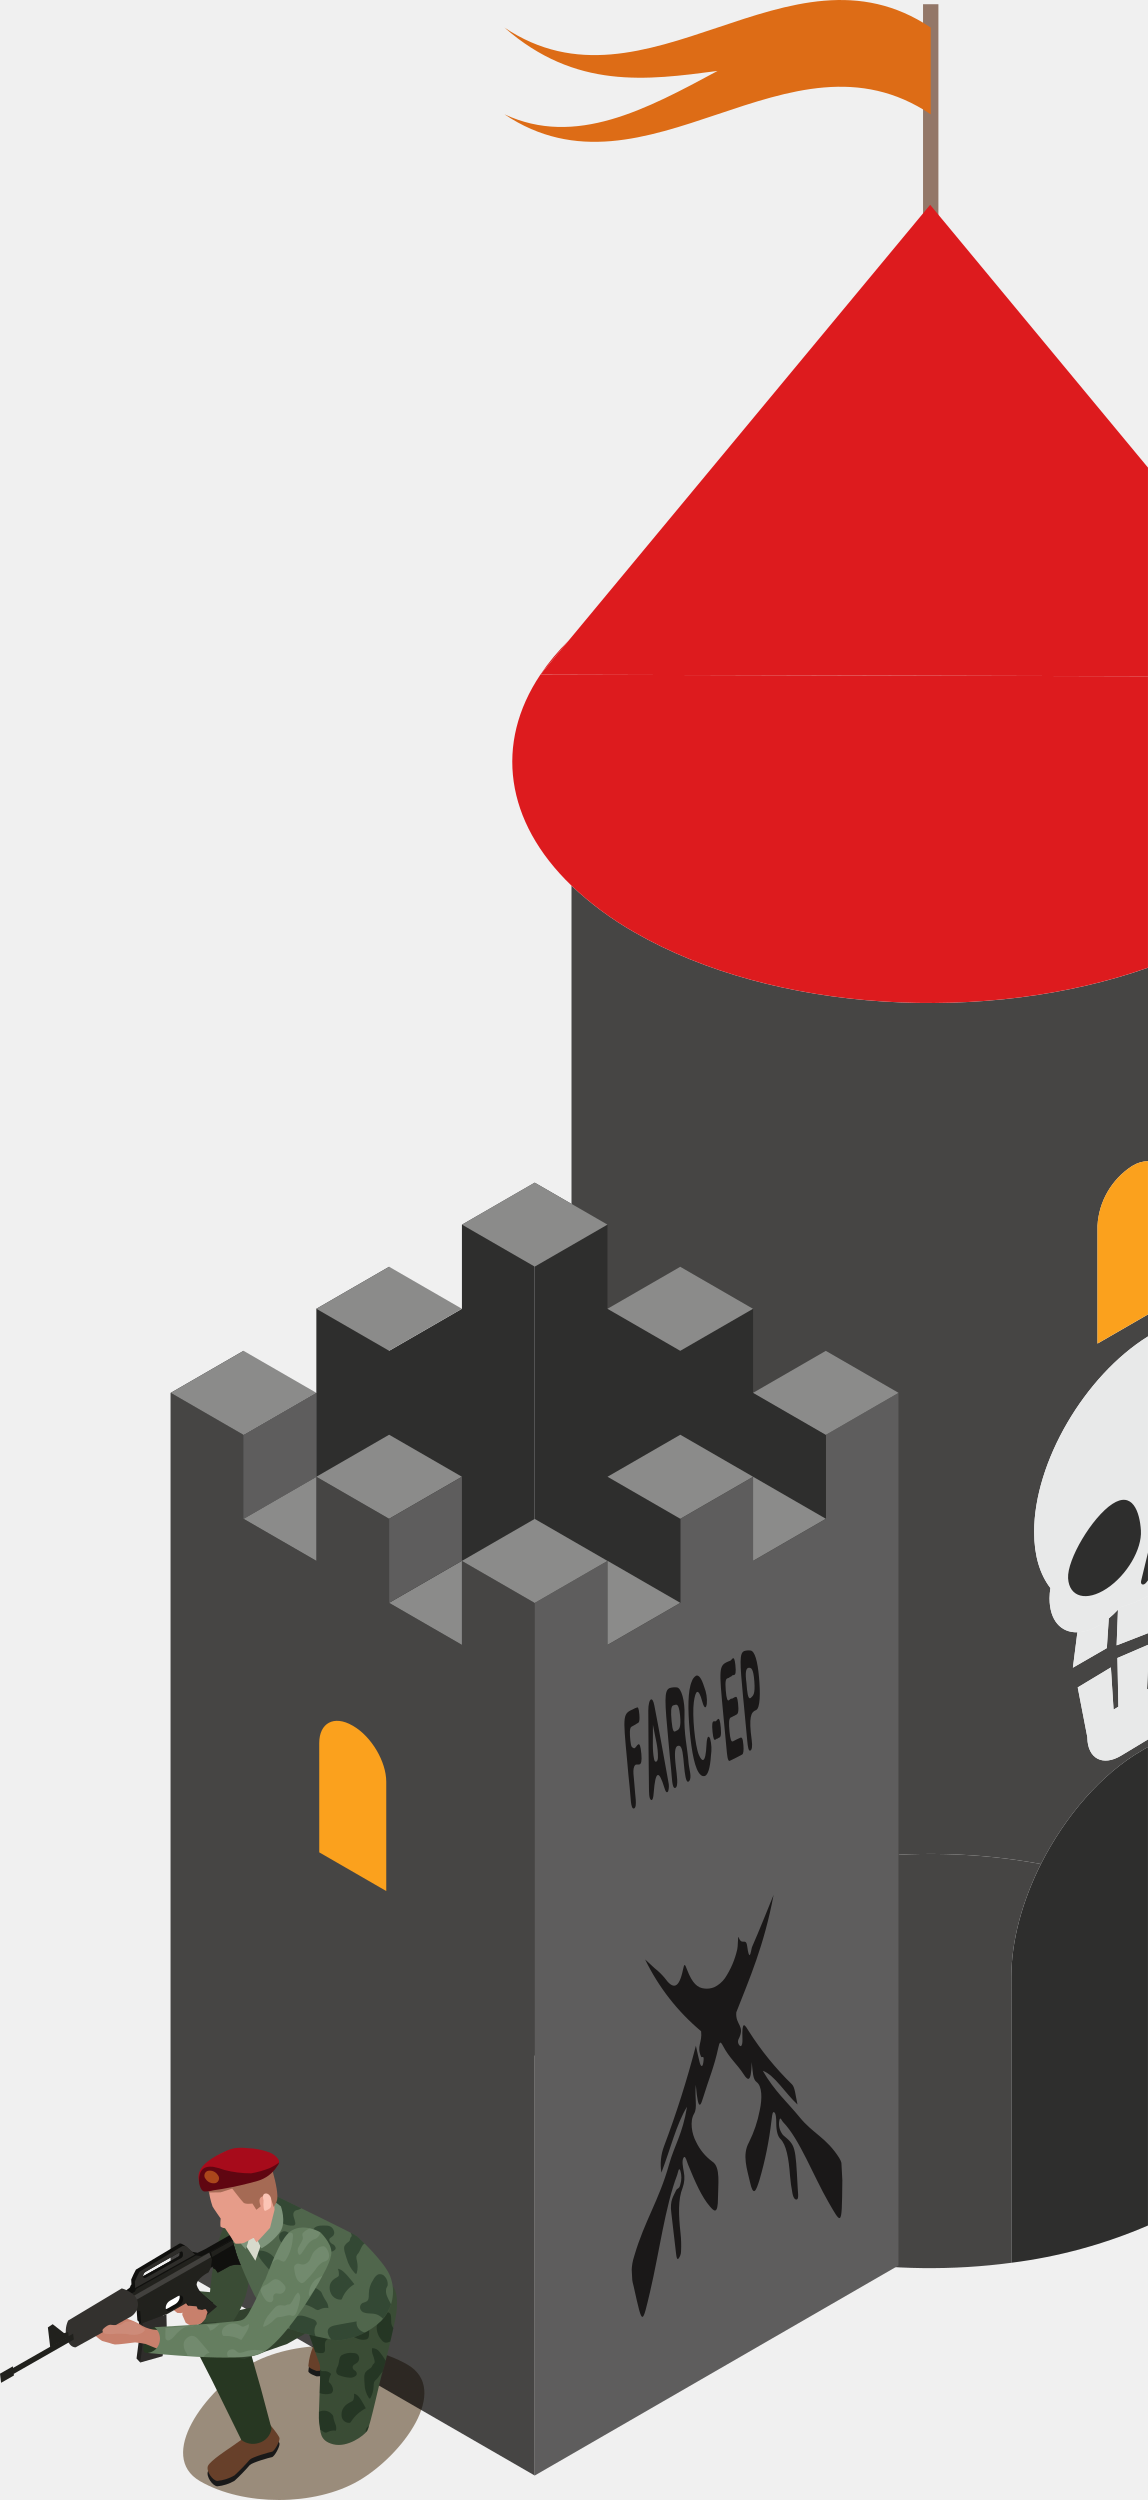
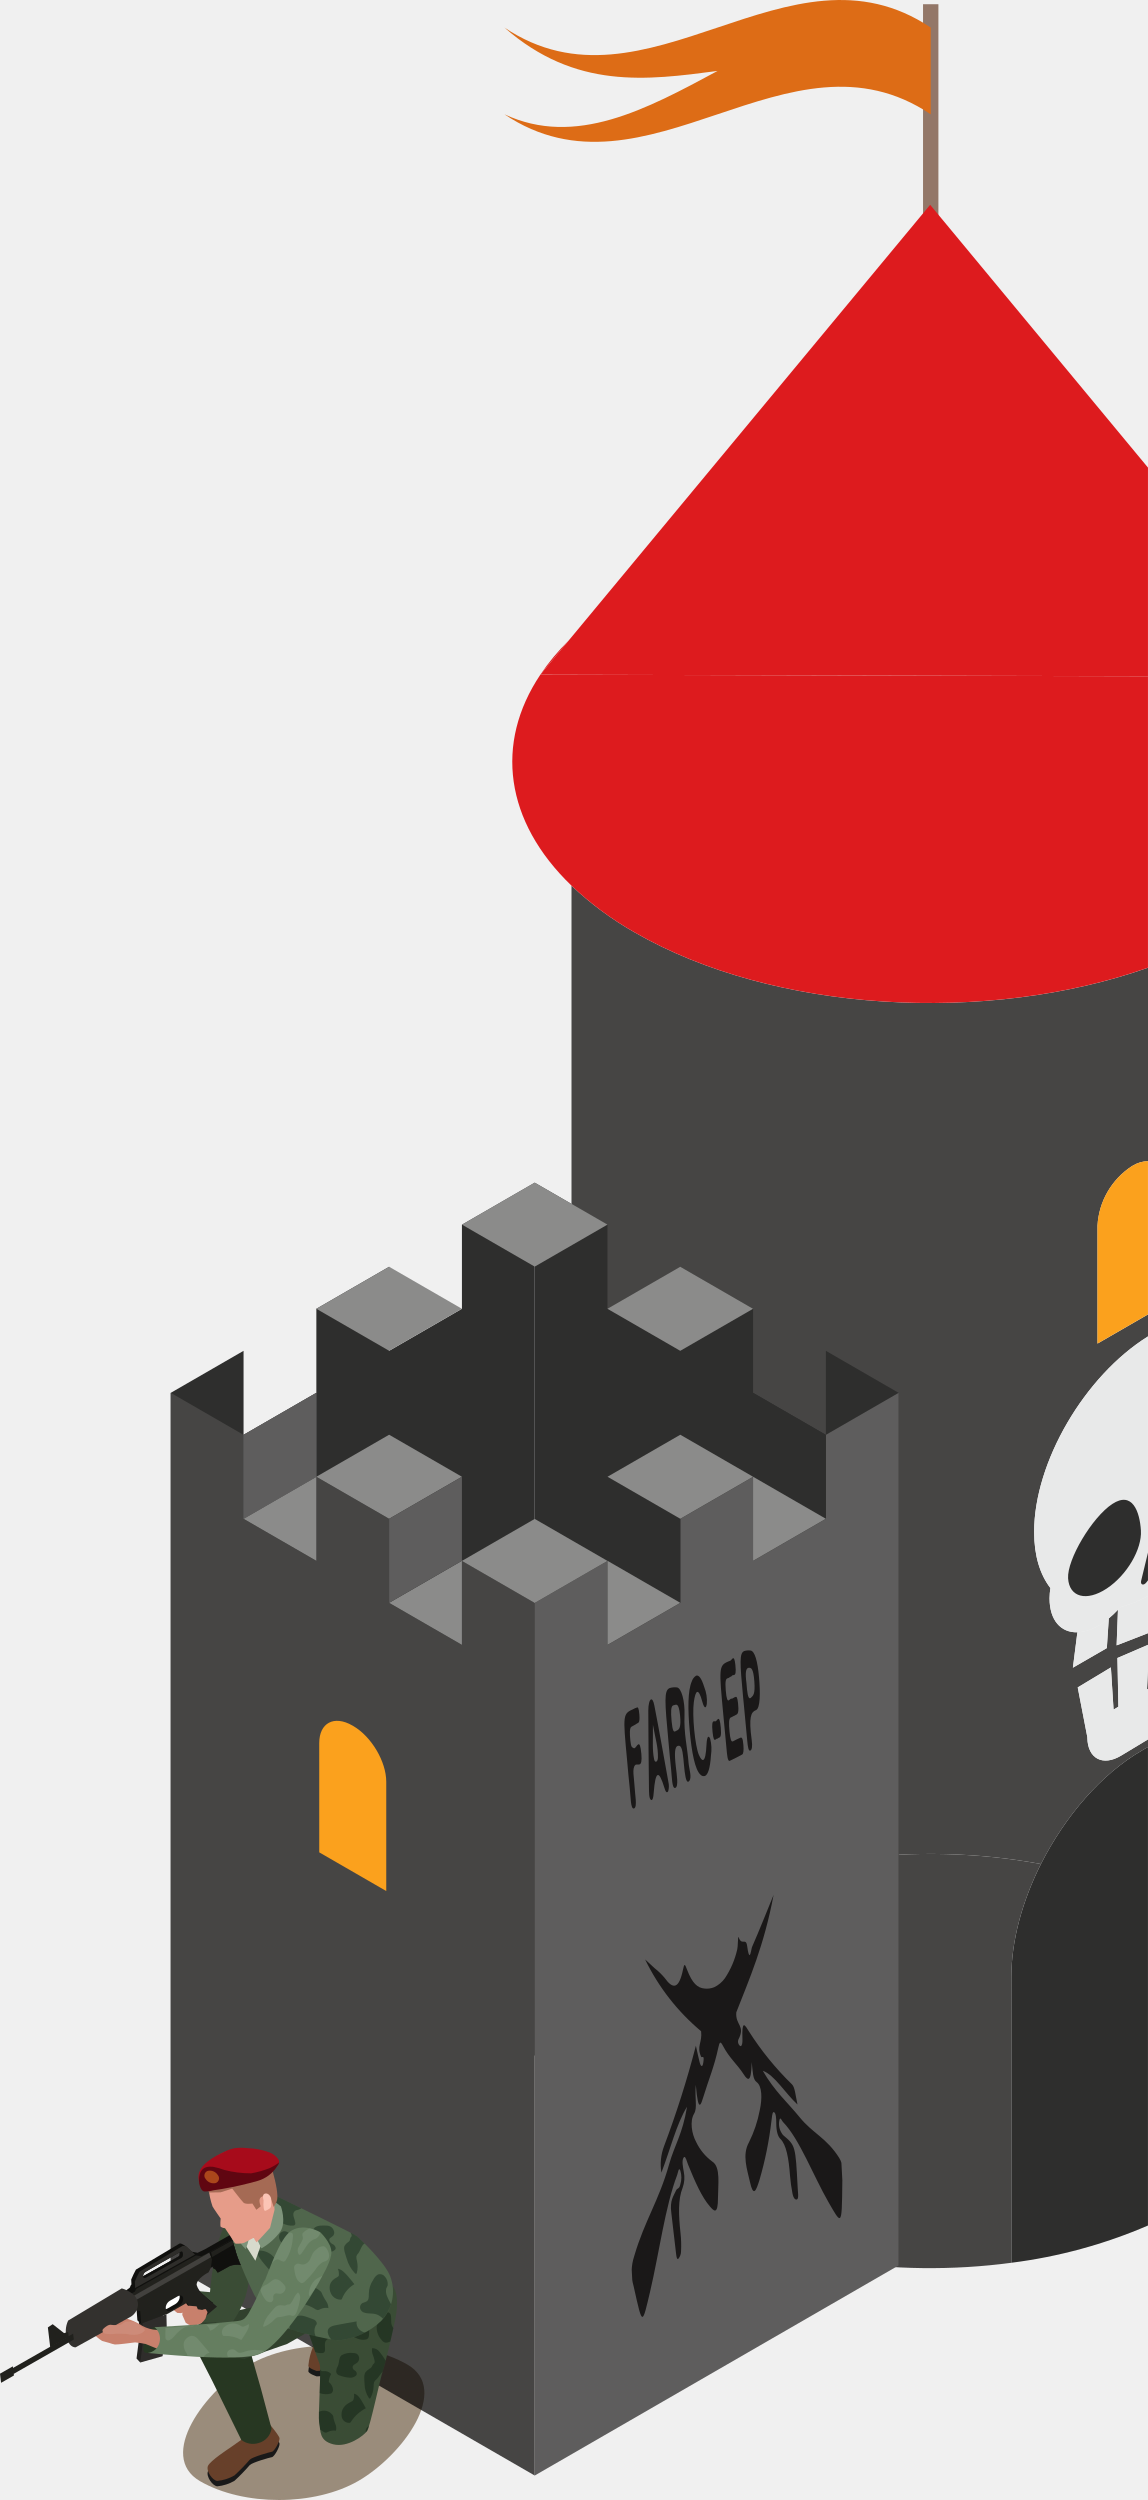
<svg xmlns="http://www.w3.org/2000/svg" width="242.218" height="527.488" viewBox="0 0 242.218 527.488">
  <defs>
    <style>.a{fill:none;}.b{fill:#937768;}.c{fill:#dd6c16;}.d{fill:#464544;}.e{fill:#2e2e2d;}.f{fill:#fba11d;}.g{fill:#e8e9e9;}.h{fill:#dd1b1e;}.i{fill:#5e5d5d;}.j{fill:#8b8b8a;}.ap,.k,.n,.s{isolation:isolate;}.l{clip-path:url(#a);}.m{fill:#1a1818;}.n{fill:#a49583;}.n,.s{mix-blend-mode:multiply;}.o{fill:#191919;}.p{fill:#67402a;}.q{fill:#273722;}.r{fill:#3a4c35;}.t{fill:#a4b5ae;}.u{fill:#31412d;}.v{fill:#50664c;}.w{fill:#d7dacc;}.x{fill:#7e947b;}.y{fill:#c8806c;}.z{fill:#22211f;}.aa{fill:#10100e;}.ab{fill:#21211d;}.ac{fill:#2e2d2a;}.ad{fill:#2f2d2b;}.ae{fill:#fff;}.af{fill:#42413e;}.ag{fill:#33312e;}.ah{fill:#cd8b79;}.ai{fill:#e69c89;}.aj{fill:#a56a54;}.ak{fill:#fbc4b5;}.al{fill:#657e60;}.am{fill:#a70b1b;}.an{fill:#600611;}.ao{fill:#aa471b;}.ap{mix-blend-mode:screen;}.aq{fill:#161716;}</style>
    <clipPath id="a">
      <path class="a" d="M-2249.3,3193.74l-6.889-128.44,44.441-18.907,6.889,128.44Z" />
    </clipPath>
  </defs>
  <g transform="translate(2383.161 -2704.154)">
    <rect class="b" width="3.242" height="47.281" transform="translate(-2188.404 2705.044)" />
    <path class="c" d="M-2276.732,2728.27c29.982,20.134,59.965-20.135,89.947,0v-18.3c-29.982-20.136-59.965,20.133-89.947,0,14.991,13.116,29.982,11.133,44.974,9.149C-2246.75,2727.2-2261.741,2735.285-2276.732,2728.27Z" />
    <path class="d" d="M-2140.944,3060.489v-4.139l-.205,4.262Z" />
    <path class="d" d="M-2240.425,3108.131c20.785-12.025,50.687-15.573,76.9-10.678,5.074-10.037,12.735-19.012,21.354-23.977l.53-.318c.235-.136.467-.255.7-.383v-1.609l-5.678,3.424c-3.843,2.32-7.029.64-7.115-3.749l0-.149-2.03-10.5,7-4.217.564,8.9,1.018-.614-.2-10.274,6.448-2.777v-2.463l-6.622,2.572.286-7.515a21.055,21.055,0,0,1-1.937,1.833l-.412,6.256-7.162,4.136.948-7.467c-3.474.107-5.876-2.515-5.876-7.168a15.275,15.275,0,0,1,.185-2.166c-2.171-2.8-3.437-6.781-3.437-11.823,0-14.755,10.663-32.944,24.027-41.273v-4.639l-10.66,6.154v-24.873a16.027,16.027,0,0,1,7.252-12.561l.146-.083a6.515,6.515,0,0,1,3.262-.982v-40.814c-33.96,11.993-78.926,9.518-108.317-7.45a68.511,68.511,0,0,1-13.326-9.86V3138.9C-2262.532,3127.767-2255.124,3116.612-2240.425,3108.131Z" />
    <path class="d" d="M-2169.769,3121.252c0-7.661,2.34-16.032,6.241-23.8-26.21-4.895-56.112-1.347-76.9,10.678-14.7,8.481-22.107,19.636-22.162,30.768,0,.042-.005.083-.005.124,0,11.174,7.414,22.382,22.167,30.9,19.153,11.065,46.04,14.966,70.656,11.668Z" />
    <path class="e" d="M-2140.944,3072.775c-.233.128-.465.247-.7.383l-.53.318c-8.619,4.965-16.28,13.94-21.354,23.977-3.9,7.767-6.241,16.138-6.241,23.8v60.334a106.321,106.321,0,0,0,28.825-7.859Z" />
    <path class="f" d="M-2144.352,2950.208a16.027,16.027,0,0,0-7.252,12.561v24.873l10.66-6.154v-32.345a6.515,6.515,0,0,0-3.262.982Z" />
    <path class="g" d="M-2147.28,3043.8l-.286,7.515,6.622-2.572v-7.826a27.741,27.741,0,0,1-5.819,2.332C-2146.931,3043.439-2147.108,3043.615-2147.28,3043.8Z" />
    <path class="g" d="M-2155.843,3048.557l-.948,7.467,7.162-4.136.412-6.256a15.565,15.565,0,0,1-2.115,1.5A9.7,9.7,0,0,1-2155.843,3048.557Z" />
    <path class="g" d="M-2147.19,3064.256l-1.018.614-.564-8.9-7,4.217,2.03,10.5,0,.149c.086,4.389,3.272,6.069,7.115,3.749l5.678-3.424v-10.677l-.2.123.2-4.262v-5.145l-6.448,2.777Z" />
    <path class="g" d="M-2164.971,3027.4c0,5.042,1.266,9.019,3.437,11.823a15.275,15.275,0,0,0-.185,2.166c0,4.653,2.4,7.275,5.876,7.168a9.7,9.7,0,0,0,4.511-1.428,15.565,15.565,0,0,0,2.115-1.5,21.055,21.055,0,0,0,1.937-1.833c.172-.184.349-.36.517-.551a27.741,27.741,0,0,0,5.819-2.332V3037.6l-.331.429c-.265.347-.609.524-.856.443s-.349-.4-.251-.8l1.438-5.917v-45.625C-2154.308,2994.456-2164.971,3012.645-2164.971,3027.4Zm22.539-.323c.247,3.985-2.989,9.476-7.234,12.265s-7.884,1.822-8.132-2.163,5.082-12.9,9.324-15.693S-2142.68,3023.092-2142.432,3027.077Z" />
    <path class="e" d="M-2157.8,3037.179c.248,3.985,3.889,4.955,8.132,2.163s7.481-8.28,7.234-12.265-1.8-8.381-6.042-5.591S-2158.045,3033.2-2157.8,3037.179Z" />
    <path class="e" d="M-2142.382,3037.669c-.1.4,0,.723.251.8s.591-.1.856-.443l.331-.429v-5.849Z" />
    <path class="h" d="M-2269.151,2846.506l5.963-7.187A46.943,46.943,0,0,0-2269.151,2846.506Z" />
    <path class="h" d="M-2140.944,2908.329v-61.483l-128.21-.336c-9.673,14.467-7.491,30.965,6.567,44.509a68.511,68.511,0,0,0,13.326,9.86C-2219.87,2917.847-2174.9,2920.322-2140.944,2908.329Z" />
    <path class="h" d="M-2140.944,2846.846v-44.033l-45.959-55.448-76.285,91.954-5.963,7.187,0,0h0Z" />
    <path class="e" d="M-2347.13,3182.146l0-184.11,15.358-8.866V3006.9l15.36-8.867V2980.3l15.358-8.866v17.732l15.358-8.866v-17.735l15.358-8.866,0,184.11Z" />
    <path class="f" d="M-2315.8,3058.82l14.135-8.162v-23.041c0-4.285-3.133-5.948-7-3.717l-.141.081c-3.863,2.231-7,7.512-7,11.8Z" />
    <path class="e" d="M-2270.344,3137.811l0-184.11,15.36,8.866,0,17.735,15.36,8.866v-17.732l15.358,8.866v17.733l15.357,8.867V2989.17l15.358,8.866v184.11Z" />
    <path class="f" d="M-2239.014,3050.658l14.137,8.162v-23.042c0-4.285-3.134-9.566-7-11.8l-.14-.081c-3.866-2.231-7-.568-7,3.717Z" />
    <path class="i" d="M-2270.339,3226.48l0-184.11,15.36-8.866v17.732l15.358-8.866v-17.733l15.358-8.869V3033.5l15.357-8.866V3006.9l15.358-8.867,0,184.11Z" />
    <path class="d" d="M-2347.135,3182.146l0-184.11,15.358,8.867v17.735l15.36,8.866v-17.736l15.358,8.869v17.733l15.358,8.866V3033.5l15.358,8.866,0,184.11Z" />
    <path class="f" d="M-2315.8,3094.993l14.137,8.162V3080.11c0-4.282-3.133-9.563-7-11.8l-.142-.08c-3.863-2.231-7-.569-7,3.714Z" />
    <path class="e" d="M-2224.266,3015.771l15.357,8.867V3006.9l-15.357-8.867Z" />
    <path class="e" d="M-2254.981,3033.476l15.358,8.867v-17.735l-15.358-8.867Z" />
-     <path class="j" d="M-2224.266,2998.036l15.357-8.866,15.358,8.866-15.358,8.867Z" />
+     <path class="j" d="M-2224.266,21440.036l15.357-8.866,15.358,8.866-15.358,8.867Z" />
    <path class="j" d="M-2254.981,3015.741l15.358-8.866,15.358,8.866-15.358,8.867Z" />
    <path class="j" d="M-2285.7,3033.5l15.358-8.866,15.36,8.866-15.36,8.866Z" />
    <path class="j" d="M-2254.981,3033.476l15.358,8.867-15.36,8.866Z" />
    <path class="j" d="M-2224.266,3015.741l15.357,8.867-15.357,8.868Z" />
    <path class="i" d="M-2316.415,3015.771l-15.36,8.867V3006.9l15.36-8.867Z" />
-     <path class="j" d="M-2316.415,2998.036l-15.36-8.866-15.358,8.866,15.358,8.867Z" />
+     <path class="j" d="M-2316.415,21440.036l-15.36-8.866-15.358,8.866,15.358,8.867Z" />
    <path class="j" d="M-2285.7,3015.741l-15.358-8.866-15.358,8.866,15.358,8.867Z" />
    <path class="j" d="M-2285.7,2980.3l-15.358,8.866-15.36-8.866,15.36-8.866Z" />
    <path class="j" d="M-2254.984,2962.54l-15.357,8.866-15.358-8.866,15.358-8.867Z" />
    <path class="j" d="M-2254.984,2980.3l15.36,8.866,15.358-8.866-15.358-8.866Z" />
    <path class="j" d="M-2285.7,3033.476l-15.358,8.867,15.358,8.866Z" />
    <path class="j" d="M-2316.415,3015.741l-15.36,8.867,15.36,8.868Z" />
    <path class="i" d="M-2316.415,3015.771l-15.36,8.867V3006.9l15.36-8.867Z" />
    <path class="i" d="M-2285.7,3033.476l-15.358,8.867v-17.735l15.358-8.867Z" />
    <g class="k">
      <g class="l">
        <path class="m" d="M-2219.9,3103.873c-1.524,3.737-3.032,7.545-4.6,11.126-.095.216-.256,1.561-.488,1.66-.145.062-.319-.37-.523-1.885-.256-1.893-1.166,0-1.779-1.832-.027-.078-.049-.109-.067-.1-.131.056-.087,2.034-.251,2.618a18.139,18.139,0,0,1-2.607,6.1,5.973,5.973,0,0,1-2.247,1.887,4.2,4.2,0,0,1-2.073.278c-1.465-.136-2.566-1.117-3.649-3.952-.26-.683-.408-1.064-.541-1.008-.1.044-.2.35-.329.981-.427,2.069-.952,3.061-1.549,3.315-.69.293-1.474-.4-2.309-1.561a13.558,13.558,0,0,0-2.12-2.058l-2.017-1.859a45.772,45.772,0,0,0,11.819,15.152c.285,2.433-1.013,3.106,0,5.374.17.386.741-.643.464,1.252-.061.417-.164.654-.283.705-.152.065-.329-.177-.482-.741-.255-.953-.462-2.03-.8-3.533a207.128,207.128,0,0,1-6.734,21.234,10.88,10.88,0,0,0-.546,5.548c1.8-4.642,3.192-10.341,5.409-13.9-.937,5.791-2.645,8.071-3.795,12.193-2.124,7.59-5.159,11.841-7.34,19.291a10.768,10.768,0,0,0-.129,6.4c1.018,4.563,1.453,6.63,1.9,6.439.384-.164.78-1.97,1.56-5.272,1.925-8.171,3.189-18.035,5.725-24.661.152-.393.25-1.134.423-1.207.068-.029.148.047.247.291a4.913,4.913,0,0,1-.016,2.941c-.213,1-.652.683-.9,1.263-.49,1.157-1.349,2.032-.989,4.7.335,2.541.555,5.13.888,7.638.121.877.165,2.268.556,2.1h0a2.5,2.5,0,0,0,.612-1.667,23.753,23.753,0,0,0-.119-3.832c-.405-3.736-.547-7.084.45-9.536a6.141,6.141,0,0,0,.241-3.381c-.18-1.044-.454-2.334-.036-2.978a.314.314,0,0,1,.128-.126c.309-.131.569,1,.821,1.62,1.437,3.548,2.914,6.905,4.6,8.812.384.438.838.987,1.181.841.306-.13.523-.813.523-2.619,0-2.733.6-6.536-1.168-7.665a11.041,11.041,0,0,1-3.43-4.14c-.956-1.759-1.378-4.418-.439-5.991.746-1.249.1-3.173.356-6.1.283,3.364.578,4.335.883,4.205.231-.1.467-.824.707-1.62,1.048-3.483,2.3-6.347,3.158-10.4.138-.662.258-1,.4-1.063s.315.157.554.613c1.41,2.7,2.98,3.849,4.429,6.1.431.669.776,1.013,1.039.9.368-.156.575-1.206.632-3.51.231,2.11.219,3.626,1.033,4.211,1.154.829,1.208,3.446.66,5.949a25.94,25.94,0,0,1-2.28,6.768c-1.5,2.683-.355,5.768.22,8.388.34,1.561.656,2,.946,1.881.392-.166.737-1.369,1.032-2.249a75.3,75.3,0,0,0,2.552-12.578c.1-.683.151-1.709.418-1.823a.148.148,0,0,1,.13.011c.389.206.471,1.275.465,2.313-.007,1.841.389,2.863.86,3.319,1.263,1.214,1.772,4.112,2.044,7.793a33.816,33.816,0,0,0,.516,3.723c.218,1.11.637,1.389.942,1.26a.321.321,0,0,0,.048-.025c.367-.216.158-1.568.108-2.5-.461-8.829-.461-8.829-3.054-11.022a1.88,1.88,0,0,1-.294-.4,3.6,3.6,0,0,1-.527-2.649c.049-.3.11-.435.179-.464.173-.074.4.518.6.726,3.493,3.588,6.405,11.374,9.62,16.952,1.273,2.21,1.966,3.474,2.353,3.309.47-.2.489-2.507.546-7.787.02-1.717.262-3.442-.646-4.876-2.705-4.285-5.589-5.189-8.339-8.575-2.6-3.2-5.287-5.464-7.8-9.831,2.452.846,4.754,4.776,7.324,7.117-.442-2-.538-3.663-1.178-4.262a62.4,62.4,0,0,1-9.087-11.189c-.347-.521-.78-1.383-1.066-1.261-.232.1-.368.844-.284,2.939.032.763-.095,1.345-.318,1.439-.082.035-.176,0-.28-.106a1.19,1.19,0,0,1-.276-1.22c1.585-3.064-.644-2.979-.423-5.791,2.722-6.973,5.872-14.059,7.891-24.883" />
        <path class="m" d="M-2240.717,3069.48c-.277.118-.54-.056-.735-2.13-.2-2.1-.135-3.173.315-3.364a.38.38,0,0,1,.117-.03c.487-.052,1.049-.808,1.351,2.161.258,2.557-.221,2.976-.686,3.173l-.031.013a1.764,1.764,0,0,0-.181.095,1.232,1.232,0,0,1-.15.082m-1.147-9.155c-1.213.516-1.056,2.713-.25,11.344.185,1.941.339,3.894.554,5.813.172,1.583.175,4.067.843,3.921a.446.446,0,0,0,.061-.02c.7-.3.288-2.791.1-4.414-.366-3.085-.177-4.2.349-4.425a.665.665,0,0,1,.361-.036c.7.108.821,2.119,1,4.062s.415,3.733.928,3.515a.48.48,0,0,0,.154-.119c.674-.735-.021-2.58-.115-3.877-.246-3.3-1.009-6.076-.855-10.033.114-2.965-.666-5.833-1.636-5.87a3.735,3.735,0,0,0-1.492.139" />
        <path class="m" d="M-2228.517,3054.039a.9.9,0,0,0-.272.253.961.961,0,0,1-.247.244l-.013.005c-.194.076-.372.146-.537.216-1.93.821-1.858,1.607-.972,11.09.229,2.422.453,4.855.688,7.274.119,1.3.234,2.748.675,2.56l.008,0c.878-.408,1.747-.856,2.615-1.329.265-.147.359-.825.265-2-.123-1.613-.383-1.658-.658-1.541l-.026.012c-.5.237-.994.44-1.481.725a.594.594,0,0,1-.053.028c-.341.145-.554-.416-.705-2.026-.165-1.7-.179-2.833.275-3.026l.021-.008c.038-.013.075-.028.113-.044a5.25,5.25,0,0,0,.485-.254,5.224,5.224,0,0,1,.537-.28l.011-.005c.357-.152.541-.679.349-2.434-.145-1.337-.345-1.384-.547-1.3a.6.6,0,0,0-.067.032.473.473,0,0,1-.1.035l-.048.018a1.208,1.208,0,0,0-.223.132,1.664,1.664,0,0,1-.207.116.319.319,0,0,1-.207.026.181.181,0,0,0-.107.014.872.872,0,0,0-.23.181.932.932,0,0,1-.228.171c-.24.1-.467-.183-.627-2.111-.172-2.036.053-2.413.334-2.533a.951.951,0,0,1,.154-.048,1.026,1.026,0,0,0,.145-.047.468.468,0,0,0,.181-.134.267.267,0,0,1,.11-.083c.033-.014.067-.022.1-.033a.612.612,0,0,0,.1-.029.3.3,0,0,0,.137-.125.344.344,0,0,1,.161-.144.64.64,0,0,1,.189-.039.694.694,0,0,0,.192-.043c.237-.1.4-.465.226-2.119-.134-1.242-.321-1.476-.515-1.394" />
        <path class="m" d="M-2244.694,3075.855c-.171.073-.358-.066-.447-.482-.431-2.025-.212-4.06-.256-7.311.529,3.028,1.112,4.643,1.055,6.937-.01.468-.172.779-.352.856m-1.115-13.127c-.3.129-.567,1-.564,2.4.007,5.329.079,10.726.138,16.11.013,1.048-.006,2.436.43,2.682a.194.194,0,0,0,.183.025c.187-.079.315-.529.384-1.474.182-2.366.45-3.626.827-3.786s.847.755,1.449,2.731c.226.753.405.957.582.882a.541.541,0,0,0,.2-.188,3.892,3.892,0,0,0,.042-1.993c-.985-5.405-1.937-10.893-2.971-16.174-.186-.951-.457-1.32-.7-1.216" />
        <path class="m" d="M-2224.86,3062.464c-.489.209-.667-1.309-.8-3.178-.3-2.217-.1-3.024.324-3.2a.529.529,0,0,1,.153-.037c.5-.03.978.075,1.185,2.886.21,2.75-.268,2.988-.716,3.428a.463.463,0,0,1-.145.1m-1.268-9.951c-1.052.448-.929,2.373-.242,9.758.037.329.066.645.1.977v-.009q.389,4.132.777,8.254c.116,1.228.26,2.185.637,2.034l.006,0c.336-.143.48-.869.3-2.2-.682-4.918-.129-5.908.82-6.312l.068-.027.011-.005c.918-.391.926-3.677.642-6.908-.3-3.412-.9-5.629-1.837-5.672a3.073,3.073,0,0,0-1.276.111" />
        <path class="m" d="M-2236.314,3057.732a2.154,2.154,0,0,0-.865,1.139c-.887,1.982-.859,5.974-.469,10.346.413,4.578,1.116,8.43,2.329,9.423a.877.877,0,0,0,.9.234c.61-.259,1.089-1.537,1.27-4.359a8.724,8.724,0,0,0-.168-3.484c-.145-.334-.281-.475-.4-.425-.188.079-.327.648-.378,1.7-.09,1.973-.326,3.035-.679,3.186-.249.1-.556-.241-.912-1.042-.833-1.88-1.461-8.386-1.082-11.153.176-1.289.411-2.028.69-2.147.315-.134.687.517,1.1,2.051.24.9.48,1.254.668,1.174.121-.051.221-.288.283-.681a7.891,7.891,0,0,0-.547-3.6c-.611-1.973-1.2-2.6-1.744-2.367" />
        <path class="m" d="M-2249.166,3064.566c-.082.035-.161.1-.239.136-2.362,1.065-2.362,1.065-1.437,10.905.179,1.951.334,3.921.554,5.829.2,1.686.158,4.558.9,4.294l.021-.008c.724-.308.178-2.888.1-4.607s-.6-3.884.152-4.56a.362.362,0,0,1,.094-.059.984.984,0,0,1,.41-.034.936.936,0,0,0,.417-.037c.3-.127.5-.6.356-2.216-.16-1.758-.386-2.121-.638-2.014a1.365,1.365,0,0,0-.4.412,1.335,1.335,0,0,1-.4.413.179.179,0,0,1-.191-.022c-.3-.219-.541-.021-.694-1.612-.141-1.467-.179-2.633.223-2.89.378-.247.762-.376,1.131-.663.274-.219.7.038.548-1.924-.118-1.49-.323-1.568-.531-1.48-.029.012-.057.028-.086.043a1.041,1.041,0,0,1-.095.049.2.2,0,0,1-.087.02.3.3,0,0,0-.1.025" />
        <path class="m" d="M-2231.638,3066.85a.9.9,0,0,0-.267.252.8.8,0,0,1-.245.236.131.131,0,0,1-.027.009c-.125.026-.294-.053-.437.007-.224.1-.382.534-.2,2.256.156,1.529.355,1.714.558,1.627a.81.81,0,0,0,.157-.1.763.763,0,0,1,.164-.113.163.163,0,0,1,.153,0,.47.47,0,0,1,.235-.178l.052-.022.058-.024c.27-.115.514-.332.362-2.088-.145-1.652-.351-1.955-.564-1.865" />
      </g>
    </g>
    <path class="n" d="M-2340.939,3227.679c9.192,5.307,24.142,5.28,33.392-.061s19.534-19.247,10.342-24.554-24.143-5.28-33.393.061S-2350.132,3222.371-2340.939,3227.679Z" />
    <path class="o" d="M-2313.417,3198.883c-.332-.059-2.927-.151-3.649,1.488a13.136,13.136,0,0,0-1.033,4.091c0,.542,1.771,1.1,1.771,1.1l3.36-.2,3.5-1.54Z" />
    <path class="o" d="M-2327.389,3215.467s3.166,3.626,3.212,4.3-1.084,2.745-1.612,2.834-4.093,1.1-4.675,1.671a38,38,0,0,1-3.237,3.33,8.858,8.858,0,0,1-3.611,1.153c-.958-.043-2.409-2.054-1.982-3.144s4.615-3.81,4.615-3.81l2.424-1.708.974-2.676Z" />
    <path class="p" d="M-2327.389,3214.326s3.166,3.626,3.212,4.3-1.084,2.744-1.612,2.834-4.093,1.1-4.675,1.671a37.728,37.728,0,0,1-3.237,3.33,8.824,8.824,0,0,1-3.611,1.152c-.958-.041-2.409-2.053-1.982-3.143s4.615-3.81,4.615-3.81l2.424-1.708.974-2.676Z" />
    <path class="p" d="M-2313.417,3197.742c-.332-.059-2.927-.151-3.649,1.488a13.137,13.137,0,0,0-1.033,4.091c0,.543,1.771,1.1,1.771,1.1l3.36-.205,3.5-1.54Z" />
    <path class="q" d="M-2325.865,3216.581a3.722,3.722,0,0,1-2.746,3.043,3.969,3.969,0,0,1-3.644-.675l-6.074-12.351-4.21-8.23,12.289,2.274,2.156,7.556Z" />
    <path class="r" d="M-2319.165,3193.112s2.967,8.734,3.421,9.811-.386,11-.052,12.57-.1,3.615,2.934,4.394,6.526-1.848,7.173-2.84,2.753-11.047,3.3-12.638,2.041-8.025,2.636-10.941.495-5.86-.556-6.884-9.506-2.178-10.231-1.581S-2319.165,3193.112-2319.165,3193.112Z" />
    <g class="s">
      <path class="t" d="M-2311.063,3189.253a3.455,3.455,0,0,0-.138,1.973c.112.662.311,1.29.379,1.966a.829.829,0,0,1-.013.319.312.312,0,0,1-.317.22,1.573,1.573,0,0,1-1.336-1.151c-.27-.689-.349-1.642-.809-2.013-.3-.242-.755-.245-.844-.752a4.61,4.61,0,0,1,.618-2.045c.567-.534,1.093-1.028,1.551-1.455a1.861,1.861,0,0,1,1.247,2.312A5.934,5.934,0,0,1-2311.063,3189.253Z" />
      <path class="t" d="M-2313.323,3209.186a4.035,4.035,0,0,1-2.405-.1c.077-1.933.145-3.827.11-5.018a.746.746,0,0,0,.193.288.682.682,0,0,0,.514.1,1.8,1.8,0,0,1,1.625.6,3.742,3.742,0,0,0-.5,1.691,2.315,2.315,0,0,1,.9,1.607A.923.923,0,0,1-2313.323,3209.186Z" />
      <path class="t" d="M-2315.865,3213.042a2.261,2.261,0,0,1,2.735.506,1.03,1.03,0,0,1,.269.384,3.321,3.321,0,0,1,.1.571,7.17,7.17,0,0,0,.4,1.216,2.1,2.1,0,0,1,.083,1.306,2.819,2.819,0,0,0-1.686.246,1.169,1.169,0,0,1-.51.169,1.368,1.368,0,0,1-.668-.361,3.707,3.707,0,0,0-.476-.291c-.058-.443-.093-.885-.18-1.3A14.669,14.669,0,0,1-2315.865,3213.042Z" />
      <path class="t" d="M-2308.347,3194.277a1.849,1.849,0,0,0,.181-1.475c-.361-.988-.793-1.332-.6-2.626a2.139,2.139,0,0,1,.784-1.577c.636-.386,2.925.158,3.1,1.289.081.52-.317.877-.512,1.317a4.35,4.35,0,0,0-.031,2.24,16.826,16.826,0,0,1,.136,3.249,1.937,1.937,0,0,1-.117.656.758.758,0,0,1-.559.427c-1.231.306-2.458-.449-3.61-1.189a.787.787,0,0,1-.39-.462.941.941,0,0,1,.178-.787,1.3,1.3,0,0,1,.533-.334A1.852,1.852,0,0,0-2308.347,3194.277Z" />
      <path class="t" d="M-2317.161,3195.245a7.473,7.473,0,0,0-.088-1.875,1.9,1.9,0,0,1,.907-1.749c.563-.256.917.232,1.365.721a9.119,9.119,0,0,1,2.391,4.236.906.906,0,0,1,.026.376.474.474,0,0,1-.188.283,2.734,2.734,0,0,1-1.018.344,1.141,1.141,0,0,0-.813.894c-.132.669.194,1.586-.169,2a.539.539,0,0,1-.368.162,3.105,3.105,0,0,1-1.538-.222c-.452-1.291-.988-2.846-1.451-4.2A1.425,1.425,0,0,0-2317.161,3195.245Z" />
      <path class="t" d="M-2308.141,3209.312c.777.274,1.674,2.084,2.165,2.975a8.234,8.234,0,0,0-3.084,2.775.752.752,0,0,1-.212.266.361.361,0,0,1-.19.037,1.565,1.565,0,0,1-1.6-1.265,2.615,2.615,0,0,1,.219-1.637,2.838,2.838,0,0,1,.888-1.03,4.306,4.306,0,0,1,.87-.512c.524-.228.53-.421.636-1.115C-2308.363,3209.225-2308.7,3209.115-2308.141,3209.312Z" />
      <path class="t" d="M-2300.163,3195.385c-.192.874-.412,1.847-.64,2.826-.691.306-1.3.427-1.865-.356a3.857,3.857,0,0,1-1-2.937c.135-.662.49-1.159.646-1.815.173-.724.118-1.106.741-1.089l.738.019a.8.8,0,0,1,.68.261c.421.548.1,1.679.352,2.435a3.515,3.515,0,0,0,.328.62C-2300.173,3195.36-2300.169,3195.373-2300.163,3195.385Z" />
      <path class="t" d="M-2308.5,3200.644a1.214,1.214,0,0,1,.739.238,1.191,1.191,0,0,1,.38.95,1.213,1.213,0,0,1-.426.849c-.212.177-.449.266-.667.427a.655.655,0,0,0-.284.451.808.808,0,0,0,.459.758.786.786,0,0,1,.415.792.613.613,0,0,1-.211.332,1.737,1.737,0,0,1-1.215.4,7.323,7.323,0,0,1-2.172-.465.942.942,0,0,1-.745-.772,2.216,2.216,0,0,1,.333-1.171c.37-.835.174-1.837.791-2.332A3.934,3.934,0,0,1-2308.5,3200.644Z" />
      <path class="t" d="M-2303.711,3206.171a1.616,1.616,0,0,0-.507.6,2.914,2.914,0,0,0-.108.891,5.655,5.655,0,0,1-.6,2.346c-.062.117-.142.238-.239.23-.069-.006-.128-.078-.18-.149a5.265,5.265,0,0,1-.891-2.872c-.038-.841-.234-2.06.245-2.6a3.351,3.351,0,0,1,.818-.686,1.1,1.1,0,0,0,.422-.338,6.191,6.191,0,0,1,.289-.561c.108-.128.264-.178.325-.367a.825.825,0,0,0,.019-.326,5.763,5.763,0,0,0-.38-1.333,2.65,2.65,0,0,1-.157-1.4,1.835,1.835,0,0,1,1.557.756,14.2,14.2,0,0,1,1.312,1.885c-.246.957-.461,1.734-.607,2.159-.013.039-.031.1-.046.153C-2302.884,3205.02-2303.244,3205.732-2303.711,3206.171Z" />
      <path class="t" d="M-2305.358,3216.054l.049-.017a5.157,5.157,0,0,1-.38,1.01,2.7,2.7,0,0,1-.283.344A1.211,1.211,0,0,1-2305.358,3216.054Z" />
    </g>
    <path class="u" d="M-2315.13,3194.468l-7.436,4.242-9.042,3.152-9.74-1.636s-2.472-3.2-1.6-4.256a14.54,14.54,0,0,1,6.741-3.64c2.76-.543,15.517-3.4,15.517-3.4S-2314.664,3194.2-2315.13,3194.468Z" />
    <path class="r" d="M-2333.151,3169.911s-2.207,1.4-3.9,7.176-2.018,13.794-2.054,14.117,1.166,3.424,2.752,3.7,1.579.435,3.407-2.646,2.459-6.582,2.192-8.166.043-11.55-.127-11.748S-2333.151,3169.911-2333.151,3169.911Z" />
    <path class="v" d="M-2329.655,3167.293a7,7,0,0,1,5.138.4c2.666,1.315,16.166,7.819,16.754,8.354s5.859,5.484,6.943,8.424a8.975,8.975,0,0,1-1.9,9.374,15.038,15.038,0,0,1-8.71,4.095c-1.8.167-11.356-2.293-12.208-3.055s-5.081-4.891-5.9-6.563a95.772,95.772,0,0,1-3.8-8.82c-.23-1.092-2.405-6.474-.934-8.488A16.656,16.656,0,0,1-2329.655,3167.293Z" />
    <g class="s">
      <path class="t" d="M-2311.494,3182.95c.906.291,2.347,2.211,3.11,3.156a6.114,6.114,0,0,0-2.567,2.944.575.575,0,0,1-.156.283.343.343,0,0,1-.194.039,2.267,2.267,0,0,1-2.053-1.343,2.73,2.73,0,0,1-.2-1.736,2.131,2.131,0,0,1,.678-1.093,3.334,3.334,0,0,1,.8-.543c.5-.242.456-.447.385-1.183C-2311.755,3182.858-2312.147,3182.741-2311.494,3182.95Z" />
      <path class="t" d="M-2320.635,3170.5a.884.884,0,0,0-.632.949c.035.709.628,1.683.348,2.119a.44.44,0,0,1-.351.171c-1.456.178-3.225-.737-4.681-2.422a2.337,2.337,0,0,1-.4-.585,1.187,1.187,0,0,1,.494-1.574c.427-.219.963-.413.965-1.136a2.057,2.057,0,0,0-.076-.511c.15.061.3.1.45.18.829.409,2.706,1.32,4.917,2.4a.45.45,0,0,1-.035.047A2.332,2.332,0,0,1-2320.635,3170.5Z" />
      <path class="t" d="M-2328.4,3179.011a3.93,3.93,0,0,1,2.86,1.231c1.061,1.143,2.09,2.367,3.127,3.591a.722.722,0,0,1,.194.361.325.325,0,0,1-.056.2,2.363,2.363,0,0,1-.572.679.889.889,0,0,0-.418.53c-.1.47.242,1.123.31,1.687a.994.994,0,0,1-.628,1.192,2.1,2.1,0,0,1-1.342-.36,7.341,7.341,0,0,0-1.377-.679,1.263,1.263,0,0,1-.75-.376,1.713,1.713,0,0,1-.259-1.4,2.408,2.408,0,0,1,.934-1.6.473.473,0,0,0,.214-.337,1.516,1.516,0,0,0-.424-.932C-2327.111,3182.143-2330.118,3178.943-2328.4,3179.011Z" />
      <path class="t" d="M-2316.116,3178.773a1.405,1.405,0,0,1-1-.819,2.072,2.072,0,0,1,.045-1.243c.175-.886-.3-1.949.227-2.474.6-.593,1.838-.534,2.668-.484a1.6,1.6,0,0,1,.855.253,1.68,1.68,0,0,1,.659,1.008,1.01,1.01,0,0,1-.231.9c-.179.188-.41.283-.6.453a.523.523,0,0,0-.185.479,1.186,1.186,0,0,0,.693.8,1.131,1.131,0,0,1,.655.84.482.482,0,0,1-.138.351,1.509,1.509,0,0,1-1.2.424A9.146,9.146,0,0,1-2316.116,3178.773Z" />
      <path class="t" d="M-2313.293,3197.72a2.577,2.577,0,0,1-.717-1.482c-.1-1.269,1.393-1.408,2.061-1.549,1.33-.281,2.688-.485,4.031-.728a2,2,0,0,0,.566,1.7,2.589,2.589,0,0,0,1.215.671,16.2,16.2,0,0,1-5.3,1.61,8.476,8.476,0,0,1-1.788-.166C-2313.245,3197.753-2313.27,3197.743-2313.293,3197.72Z" />
      <path class="t" d="M-2316.567,3197.084c-1.985-.468-4.069-1.041-5.474-1.515a2.371,2.371,0,0,0-.39-1.379,1.163,1.163,0,0,1-.225-.492c-.035-.537,1.916-.707,2.328-.869.89-.352,2.2.322,3.243.675a1.073,1.073,0,0,1,.767.807c.029.285-.143.417-.262.577a2.571,2.571,0,0,0-.044,2.06C-2316.61,3197-2316.583,3197.038-2316.567,3197.084Z" />
      <path class="t" d="M-2315.615,3191.4a1.011,1.011,0,0,1-.5.179,1.98,1.98,0,0,1-.812-.383c-1.262-.776-2.55-.8-3.777-1.85-.329-.281-.71-.858-.579-1.21.064-.174.233-.194.389-.2a14.333,14.333,0,0,1,2.235.1,2.659,2.659,0,0,0-.494-.994c1.191-.4,1.96-.755,3.442.41a1.567,1.567,0,0,1,.389.408,4.1,4.1,0,0,1,.263.606,10.189,10.189,0,0,0,.749,1.289,2.512,2.512,0,0,1,.436,1.386A2.737,2.737,0,0,0-2315.615,3191.4Z" />
      <path class="t" d="M-2303.209,3192.713c-1.085-.639-2.075-.235-3.155-.626a1.188,1.188,0,0,1-.624-.469,1.069,1.069,0,0,1,.266-1.515c.926-.39,1.426-.222,1.377-1.9a5.3,5.3,0,0,1,.943-3.031,2.556,2.556,0,0,1,.944-1.086,1.23,1.23,0,0,1,1.423.325,2.353,2.353,0,0,1,.678,1.944c-.07.255-.227.414-.309.656a2.735,2.735,0,0,0,.185,1.676,13.134,13.134,0,0,0,.828,1.641,9.142,9.142,0,0,1-1.69,3.051A6.155,6.155,0,0,0-2303.209,3192.713Z" />
      <path class="t" d="M-2321.982,3178.654a9.265,9.265,0,0,0-1.066-.76c-2.881-1.758-.058-4.657,1.562-1.668.281.517.482,1.2.874,1.463a.828.828,0,0,0,.576.1,2.407,2.407,0,0,1,1.9.642,3.483,3.483,0,0,0-.09,1.794,3.426,3.426,0,0,1,1.386,1.706.77.77,0,0,1-.239.882,4.548,4.548,0,0,1-2.715-.146,1.966,1.966,0,0,1-1.149-1.574c-.1-.419-.153-.876-.252-1.331A2.108,2.108,0,0,0-2321.982,3178.654Z" />
      <path class="t" d="M-2309.173,3175.257a12.857,12.857,0,0,1,1.41.791c.175.158.768.713,1.537,1.483-.015.008-.033.016-.048.025-.636.351-.81,1.457-1.309,2.061a1.22,1.22,0,0,0-.382.641,3.051,3.051,0,0,0,.12.944,5.385,5.385,0,0,1-.016,2.489c-.036.124-.089.253-.195.244a.453.453,0,0,1-.232-.158,7.256,7.256,0,0,1-1.718-3.047c-.263-.892-.8-2.185-.428-2.758a2.51,2.51,0,0,1,.7-.727.815.815,0,0,0,.362-.359,4.954,4.954,0,0,1,.161-.595c.081-.136.235-.189.251-.389a.915.915,0,0,0-.067-.347C-2309.069,3175.45-2309.127,3175.357-2309.173,3175.257Z" />
    </g>
    <path class="w" d="M-2331.576,3177.556l2.3,3.6,1.659-4.67-1.511-.264-2.027.2Z" />
    <path class="x" d="M-2325.438,3169.42s-.075,3.769-1.406,5.189a5.066,5.066,0,0,1-2.284,1.617l1.127,2.326a12.813,12.813,0,0,0,4.041-3.624c1.23-2.043.07-5.237.07-5.237l-1.867-1.45Z" />
    <path class="x" d="M-2332.893,3172.777s1.417,3.281,2.307,3.515a16.451,16.451,0,0,1-.71,2.435,10.582,10.582,0,0,1-2.006-2.651,31.643,31.643,0,0,1-.369-4.877l.231.057Z" />
    <path class="r" d="M-2337.246,3187.935s-3.256-.3-3.881-.348-3.227,1.532-3.2,3.184.6,2.549,2.916,3.2,7.234-.335,7.415-.6A3.851,3.851,0,0,0-2337.246,3187.935Z" />
    <path class="y" d="M-2341.456,3191.6c-.533.862-.84.913-.84.913l-.912-.028-.494-.788,0,0a3.838,3.838,0,0,1-1.3.513c-.411-.018-.757-.043-.757-.043l-1.433-1.152-.251-.585s-.58-.41-.62-.555c-.016-.06-.053-.266-.091-.49-.055-.344-.116-.733-.116-.733l.574-1.335,1.593-1.323,1.611-.3,1.245,1.743.769.633,1.227,1.235A3.646,3.646,0,0,1-2341.456,3191.6Z" />
    <path class="z" d="M-2353.893,3193.5l.194,3.173-.654,5.117.793.843,4.8-8.051-.068-2.99Z" />
    <path class="aa" d="M-2357.2,3187.893s.328,3.6.424,3.6a2.769,2.769,0,0,1,.616-.3c.37-.164.78-.328.78-.328l1.014.164.041.616.15,2.081.767.726,8.913-5.162.6.835,2.163,3,.151-.124,3.367-2.833.069-.055s-1.041-.794-2.109-1.766a.048.048,0,0,1-.027-.014c-1.068-.958-2.135-2.095-2.163-2.779-.068-1.383,2.519-2.684,2.519-2.684l.493-.985.479-.3.356.506.233.342.37.521a1.954,1.954,0,0,1,.191-.1c.466-.247,1.643-.89,2.355-1.314a5.47,5.47,0,0,1,2.779-.151,15.158,15.158,0,0,1-.684-1.889c-.055-.3-.274-.945-.521-1.753-.082-.274-.178-.575-.26-.89-.013-.068-.041-.123-.055-.191v-.014c-.095-.329-.177-.671-.26-1.027l-5.49,3.122-1.533.739-1.451-.274-12.623,7.078-.232.548Z" />
    <path class="aa" d="M-2343.974,3178.1l-.021-.022s-.87-.656-1.267-.555l-9.22,5.508a21.817,21.817,0,0,0-.994,2.091c.011.2.065,1.337.065,1.337l.722-.394,0-.012,2.434-1.374a.334.334,0,0,1,.076-.041c.111-.056.308-.176.575-.325.285-.157.628-.347,1.012-.563l.61-.339c.535-.3,1.106-.612,1.663-.93l.673-.384c.222-.111.437-.239.646-.354l.593-.332c.093-.048.179-.113.272-.161l.477-.265c.437-.238.722-.4.762-.421l2.238-1.254Zm-1.592,2.213c-.214.127-7.358,4.115-7.358,4.115l-.036.014a1.008,1.008,0,0,1,.549-.971c.269-.19,6.006-3.443,7.17-4.088C-2345.169,3179.951-2345.343,3180.2-2345.566,3180.315Z" />
    <path class="ab" d="M-2356.431,3188.632s.137,1.506.274,2.56a5.257,5.257,0,0,0,.151,1.027,12.853,12.853,0,0,1,1.4-.616l.288.041.739.11.178,2.7,5.654-2.122,3.861-2.205.164-.1,2.15,2.971.616.863,3.587-3.026s-.343-.26-.836-.67a20.789,20.789,0,0,1-2.04-1.821.048.048,0,0,1-.027-.014,4.23,4.23,0,0,1-1.4-2.054c-.055-1.382,2.519-2.669,2.519-2.669l.493-.986.3-.192.178-.123.383.548.575.821s1.657-.876,2.547-1.4a4.362,4.362,0,0,1,2.3-.206c-.1-.232-.192-.465-.288-.684a15.158,15.158,0,0,1-.684-1.889c-.055-.3-.274-.945-.521-1.753-.082-.274-.178-.575-.26-.89-.013-.068-.041-.123-.055-.191l-4.983,2.82-1.52.739-1.136-.178-12.622,7.065-.247.561Z" />
    <path class="ac" d="M-2343.788,3178.157a1.676,1.676,0,0,0-.186-.055,1.125,1.125,0,0,0-.662-.054l-9.083,5.422a18.569,18.569,0,0,0-.988,2.079c0,.069.008.279.022.506l0,.012c.008.39.032.855.032.855l12.623-7.074Zm-8.623,5.316c.269-.19,6.006-3.443,7.17-4.088.072.566-.1.819-.325.93-.214.127-7.358,4.115-7.358,4.115l-.036.014A1.008,1.008,0,0,1-2352.411,3183.473Z" />
    <path class="aa" d="M-2344.892,3180.566c-.04.026-.325.183-.762.421-.151.082-.308.176-.477.265-.093.048-.179.113-.272.161-.192.108-.4.212-.593.332s-.424.243-.646.354-.446.262-.673.384c-.557.318-1.128.631-1.663.93-.209.115-.419.231-.61.339-.384.216-.727.406-1.012.563-.267.149-.464.269-.575.325a.334.334,0,0,0-.076.041s-.686.38-.71-.2c0-.012,0-.029,0-.041l.036-.014s7.144-3.988,7.358-4.115c.223-.111.4-.364.325-.93.12-.08.2-.121.2-.121s.382-.286.47.314S-2344.683,3180.45-2344.892,3180.566Z" />
    <path class="ad" d="M-2353.1,3194.342l.193,3.173-.654,5.117,4.7-1.326.884-5.882-.068-2.989Z" />
    <path class="aa" d="M-2344.621,3189.778a1.8,1.8,0,0,1-.761.906l-1.695.972c-.482.277-.936.149-1.074-.29a.508.508,0,0,1-.039-.167,1.385,1.385,0,0,1,.111-.691,1.793,1.793,0,0,1,.761-.905l1.7-.973a1.354,1.354,0,0,1,.314-.118.616.616,0,0,1,.794.587A1.354,1.354,0,0,1-2344.621,3189.778Z" />
    <path class="ae" d="M-2345.359,3189.351a1.992,1.992,0,0,1-.77.93l-1.69.96a.909.909,0,0,1-.332.125.508.508,0,0,1-.039-.167,1.385,1.385,0,0,1,.111-.691,1.793,1.793,0,0,1,.761-.905l1.7-.973a1.354,1.354,0,0,1,.314-.118.357.357,0,0,1,.051.172A1.319,1.319,0,0,1-2345.359,3189.351Z" />
    <path class="af" d="M-2354.768,3189.623l16.16-9.231-.375-.944-16.433,9.387Z" />
    <path class="q" d="M-2351.56,3195.938s-2.807,4.821-.411,4.678a12.3,12.3,0,0,0,4.959-1.8s-2.223-3.861-3.554-3.647A1.38,1.38,0,0,0-2351.56,3195.938Z" />
    <path class="y" d="M-2345.132,3196.76s-4.808-.955-4.969-1a7.059,7.059,0,0,1-2.967-.825,14.389,14.389,0,0,0-3.032-1.469l-1.644-.457-2.084.246-1.431,1.521-1.2.957s-.394-.707-.67-.714-.683.957-.506,1.319a9.2,9.2,0,0,0,2.017,1.742l1.548.431a6.634,6.634,0,0,0,1.161.323c.469.061,4.26-.449,4.26-.449a19.862,19.862,0,0,1,2.232.343c.41.149,2.6,1.13,3.451,1.331S-2344.346,3197.43-2345.132,3196.76Z" />
    <path class="ag" d="M-2368.784,3193.782a5.382,5.382,0,0,0-.18,4.1c.67,1.7,1.776,1.543,1.776,1.543l11.255-6.261a3.2,3.2,0,0,0,1.877-2.572c.211-2.652-3.407-3.6-3.407-3.6Z" />
    <path class="ab" d="M-2367.582,3197.783l-12.788,7.3-.148-1.244,12.788-7.3Z" />
    <path class="ab" d="M-2373.061,3195.228l.5,4.237,3.9-2.23-.125-1.052-.859.248-2.4-1.883Z" />
    <path class="ab" d="M-2382.933,3206.914l2.715-1.551-.229-1.924-2.715,1.55Z" />
    <path class="aa" d="M-2338.592,3182.088l-.068.534.3-.192.178-.123.383.548.575.821s1.657-.876,2.547-1.4a4.362,4.362,0,0,1,2.3-.206c-.1-.232-.192-.465-.288-.684a15.158,15.158,0,0,1-.684-1.889c-.055-.3-.274-.945-.521-1.753-.082-.274-.178-.575-.26-.89-.013-.068-.041-.123-.055-.191l-4.75,2.71a.479.479,0,0,1-.055.069l.383.944.165.534Z" />
    <path class="ab" d="M-2338.619,3179.35l.233,1.027,4.517-2.629c-.082-.274-.178-.575-.26-.89Z" />
    <path class="ah" d="M-2356.59,3196.591s-1.706-.062-2.141-.026a8.13,8.13,0,0,1-2.335-.014c-.356-.186-.677-.656-.3-1.023s1.128-1,1.723-.838a7.328,7.328,0,0,0,1.976-.021s.927-.686,1.181-.667,1.58-.106,2,.21,2.083,1.313,1.869,1.642S-2353.832,3197.242-2356.59,3196.591Z" />
    <path class="y" d="M-2339.371,3192l-.451,1.383a6.076,6.076,0,0,1-.809.916,5.074,5.074,0,0,1-1.291.505l0,0a3.853,3.853,0,0,1-1.391-.149c-.355-.207-.65-.39-.65-.39l-.735-1.685.049-.635a2.811,2.811,0,0,1-.291-.779c.013-.061.076-.26.146-.476l1.57-.035,1.543.129.263.612a9.025,9.025,0,0,0,.915.147c.045-.025.7-.3.811-.11Z" />
    <path class="ai" d="M-2325.229,3170.405a7.559,7.559,0,0,0-.5-2.529c-.559-1.705-2.886-6.846-2.886-6.846s-4.5-1.345-7.006-.074a6.3,6.3,0,0,0-3.54,4.773,16.309,16.309,0,0,0,.839,3.966c.16.347,1.722,2.561,1.722,2.561s-.178,1.558.026,1.761a2.188,2.188,0,0,0,.9.29s1.938,2.9,2.07,3.148,1.794.037,2.009-.1,1.963-1.045,1.963-1.045a5.321,5.321,0,0,0,.6.951c.105.017,2.847-3.044,2.847-3.044Z" />
    <path class="aj" d="M-2328.144,3169.675l-.928.734-.834-1.319s-1.457.214-1.863-.177-2.4-2.974-2.4-2.974l-2.447.787-2.444.039-.636-1.591s.311-3.583,1.079-4.867,3.693-3.067,6.864-2.584,4.982.552,5.968,3.984,1.283,5.589,1.1,6.536a3.355,3.355,0,0,1-.757,1.553s-.665-2.739-1.4-2.479S-2329,3167.442-2328.144,3169.675Z" />
    <path class="ak" d="M-2327.547,3168.386s-.44-1.19.29-1.394,1.352.693,1.322,1.3.158,1.526-.331,1.846a3.405,3.405,0,0,1-.936.5C-2327.459,3170.714-2327.687,3169.785-2327.547,3168.386Z" />
    <path class="al" d="M-2350.566,3195.172s10.719-.563,14.445-.988c3.913-.447,4.216-.019,5.421-1.955l.934-1.726c.966-1.765,2.105-4.794,2.429-5.178.491-.581,3.05-9.024,5.732-10.563s5.981.3,6.1.465c0,0,2.213,2.116,2.268,4.053s-2.015,5.228-2.8,6.719-7.233,12.209-11.913,14.645c-.1.052-.182.07-.276.111-.044.023-.074.052-.121.074-3.979,1.853-23.619-.213-23.619-.213a2.88,2.88,0,0,0,2.464-2.248A3.131,3.131,0,0,0-2350.566,3195.172Z" />
    <path class="am" d="M-2336.166,3165.274c.847-.247,1.654-.615,2.5-.865a44.306,44.306,0,0,1,4.75-.614c1.394-.255,2.339-1.335,3.439-2.133.706-.512,1.622-1.032,1.018-1.951a4.075,4.075,0,0,0-1.829-1.407,14.618,14.618,0,0,0-4.658-.9,10.991,10.991,0,0,0-2.608-.008,8.542,8.542,0,0,0-2.287.769c-2.054.97-5.594,2.758-5.456,5.51.043.865.454,2.255,1.3,2.663.756.365,1.306-.295,1.979-.542C-2337.417,3165.573-2336.782,3165.454-2336.166,3165.274Z" />
    <path class="an" d="M-2328.708,3164.289a70.693,70.693,0,0,1-7.58,1.724q-.925.157-1.856.29a6.538,6.538,0,0,1-1.955.238c-.736-.167-1.074-1.584-1.078-2.239-.013-2.159.925-3.2,2.98-2.965a13.311,13.311,0,0,1,2.358.663,22.167,22.167,0,0,0,5.672.717,20.024,20.024,0,0,0,3.858-1.083,10.111,10.111,0,0,0,2.067-1.24,2.525,2.525,0,0,1-.489.9A7.231,7.231,0,0,1-2328.708,3164.289Z" />
    <path class="ao" d="M-2339.763,3163.912a1.982,1.982,0,0,0,2.119.854,1.062,1.062,0,0,0,.421-1.713,1.981,1.981,0,0,0-2.119-.853A1.062,1.062,0,0,0-2339.763,3163.912Z" />
    <g class="ap">
      <path class="aq" d="M-2335.063,3200.244a1.2,1.2,0,0,1,1.422-.28c.685.512.723.9,2.175.36a6.34,6.34,0,0,1,3-.278,3.647,3.647,0,0,1,1.032.211c-.367.185-.727.359-1.072.509-.1.045-.186.056-.283.091-.045.02-.078.047-.126.065a18.53,18.53,0,0,1-6.161.526,2,2,0,0,1-.165-.638A.747.747,0,0,1-2335.063,3200.244Z" />
      <path class="aq" d="M-2317.952,3187.795a4.3,4.3,0,0,1,1.376-2.666c.483-.36.981-.513,1.472-.83-.365.666-.707,1.264-.938,1.7a30.011,30.011,0,0,1-1.795,2.683A1.077,1.077,0,0,1-2317.952,3187.795Z" />
      <path class="aq" d="M-2343.948,3200.447a3.038,3.038,0,0,1-.451-1.4,1.737,1.737,0,0,1,.18-.985,2.191,2.191,0,0,1,1.029-.938c1.072-.453,1.748.52,2.119.932.74.82,1.422,1.683,2.132,2.523a1.863,1.863,0,0,0-1.274.9l0,.011c-1.175-.095-2.329-.21-3.4-.329A1.616,1.616,0,0,0-2343.948,3200.447Z" />
      <path class="aq" d="M-2342.194,3194.848a.674.674,0,0,1-.169.117.9.9,0,0,1-.6,0,2.877,2.877,0,0,0-1.816.595,7.6,7.6,0,0,0-1.49,1.4c-.379.443-.94,1.007-1.438,1.011a.48.48,0,0,1-.346-.136.764.764,0,0,1-.2-.342c.01-.382,0-.747-.023-1.073.015-.153.031-.307.034-.452a2.947,2.947,0,0,0-.056-.617C-2347.8,3195.316-2345,3195.13-2342.194,3194.848Z" />
      <path class="aq" d="M-2315.108,3181.476a4.912,4.912,0,0,0-1.506,1.563,19.141,19.141,0,0,1-2.081,2.373,2.07,2.07,0,0,1-.5.393.608.608,0,0,1-.607-.032c-.914-.519-1.121-1.783-1.3-2.992a.8.8,0,0,1,.082-.559,1,1,0,0,1,.626-.449,1,1,0,0,1,.529.082,1.514,1.514,0,0,0,1.009.028,2.029,2.029,0,0,0,1.084-.933c.448-.913.427-1.413,1.4-2.213a2.1,2.1,0,0,1,1.5-.645c.624.107,1.585,1.857.935,2.761C-2314.236,3181.268-2314.7,3181.283-2315.108,3181.476Z" />
      <path class="aq" d="M-2338.86,3195.913a2,2,0,0,0-.75-1.193l-.015-.013a25.413,25.413,0,0,0,2.61-.158c.079-.011.14-.026.217-.038a8.229,8.229,0,0,0-.941.8A2.374,2.374,0,0,1-2338.86,3195.913Z" />
      <path class="aq" d="M-2327.957,3186.856a2.336,2.336,0,0,1,.97-.629c.769-.368,1.321-1.192,2.006-1.173.775.021,1.4.742,1.807,1.231a.948.948,0,0,1,.269.609,1.308,1.308,0,0,1-.412.9,1.19,1.19,0,0,1-.81.345c-.24,0-.436-.08-.668-.1a.622.622,0,0,0-.464.149.844.844,0,0,0-.239.809.838.838,0,0,1-.287.807.586.586,0,0,1-.341.108,1.259,1.259,0,0,1-.968-.443,5.563,5.563,0,0,1-.947-1.625A.911.911,0,0,1-2327.957,3186.856Z" />
      <path class="aq" d="M-2324.366,3190.588a2.8,2.8,0,0,1,.928.005.9.9,0,0,0,.469.013c.176-.054.371-.193.539-.223.148-.027.271.032.432-.065a.925.925,0,0,0,.228-.219,6.514,6.514,0,0,0,.666-1.167,3.012,3.012,0,0,1,.841-1.083,1.533,1.533,0,0,1,.4,1.462,14.3,14.3,0,0,1-.628,2.5,2.122,2.122,0,0,1-.466.826c-.328.27-.6.117-.845.048-.611-.169-1.547.316-2.276.355a1.428,1.428,0,0,0-.693.124,3.168,3.168,0,0,0-.654.564,6.02,6.02,0,0,1-1.9,1.3c-.114.046-.24.084-.291.02-.036-.045-.023-.131,0-.212a5.925,5.925,0,0,1,1.393-2.559C-2325.7,3191.661-2325,3190.684-2324.366,3190.588Z" />
      <path class="aq" d="M-2331.176,3194.821c.516-.227.473-.529.533-.022.082.7-1.062,2.269-1.6,3.075a6.841,6.841,0,0,0-3.526-.853.674.674,0,0,1-.3-.021.251.251,0,0,1-.106-.12,1.428,1.428,0,0,1,.411-1.8,2.886,2.886,0,0,1,1.443-.664,2.523,2.523,0,0,1,1.207.13,3.322,3.322,0,0,1,.77.377C-2331.956,3195.185-2331.793,3195.093-2331.176,3194.821Z" />
      <path class="aq" d="M-2321.4,3176.561a9.833,9.833,0,0,1-1.434,4.416,1.015,1.015,0,0,1-.236.281.443.443,0,0,1-.3.087,1.969,1.969,0,0,1-.817-.365.99.99,0,0,0-1.063.147,4.231,4.231,0,0,0-.627.656c.96-2.359,2.27-5.233,3.656-6.544a1.1,1.1,0,0,1,.507,0C-2321.214,3175.393-2321.334,3175.949-2321.4,3176.561Z" />
      <path class="aq" d="M-2316.475,3176.476a6.168,6.168,0,0,1-.611.242,3.833,3.833,0,0,0-1.391,1.309c-.375.534-.677,1.095-1.087,1.614a.963.963,0,0,1-.22.217.247.247,0,0,1-.329-.035,1.462,1.462,0,0,1-.007-1.609c.3-.647.89-1.367.87-1.9-.013-.35-.274-.623.013-1.034a4.291,4.291,0,0,1,1.462-.959,7.2,7.2,0,0,1,2.2.856A1.881,1.881,0,0,1-2316.475,3176.476Z" />
    </g>
  </g>
</svg>
